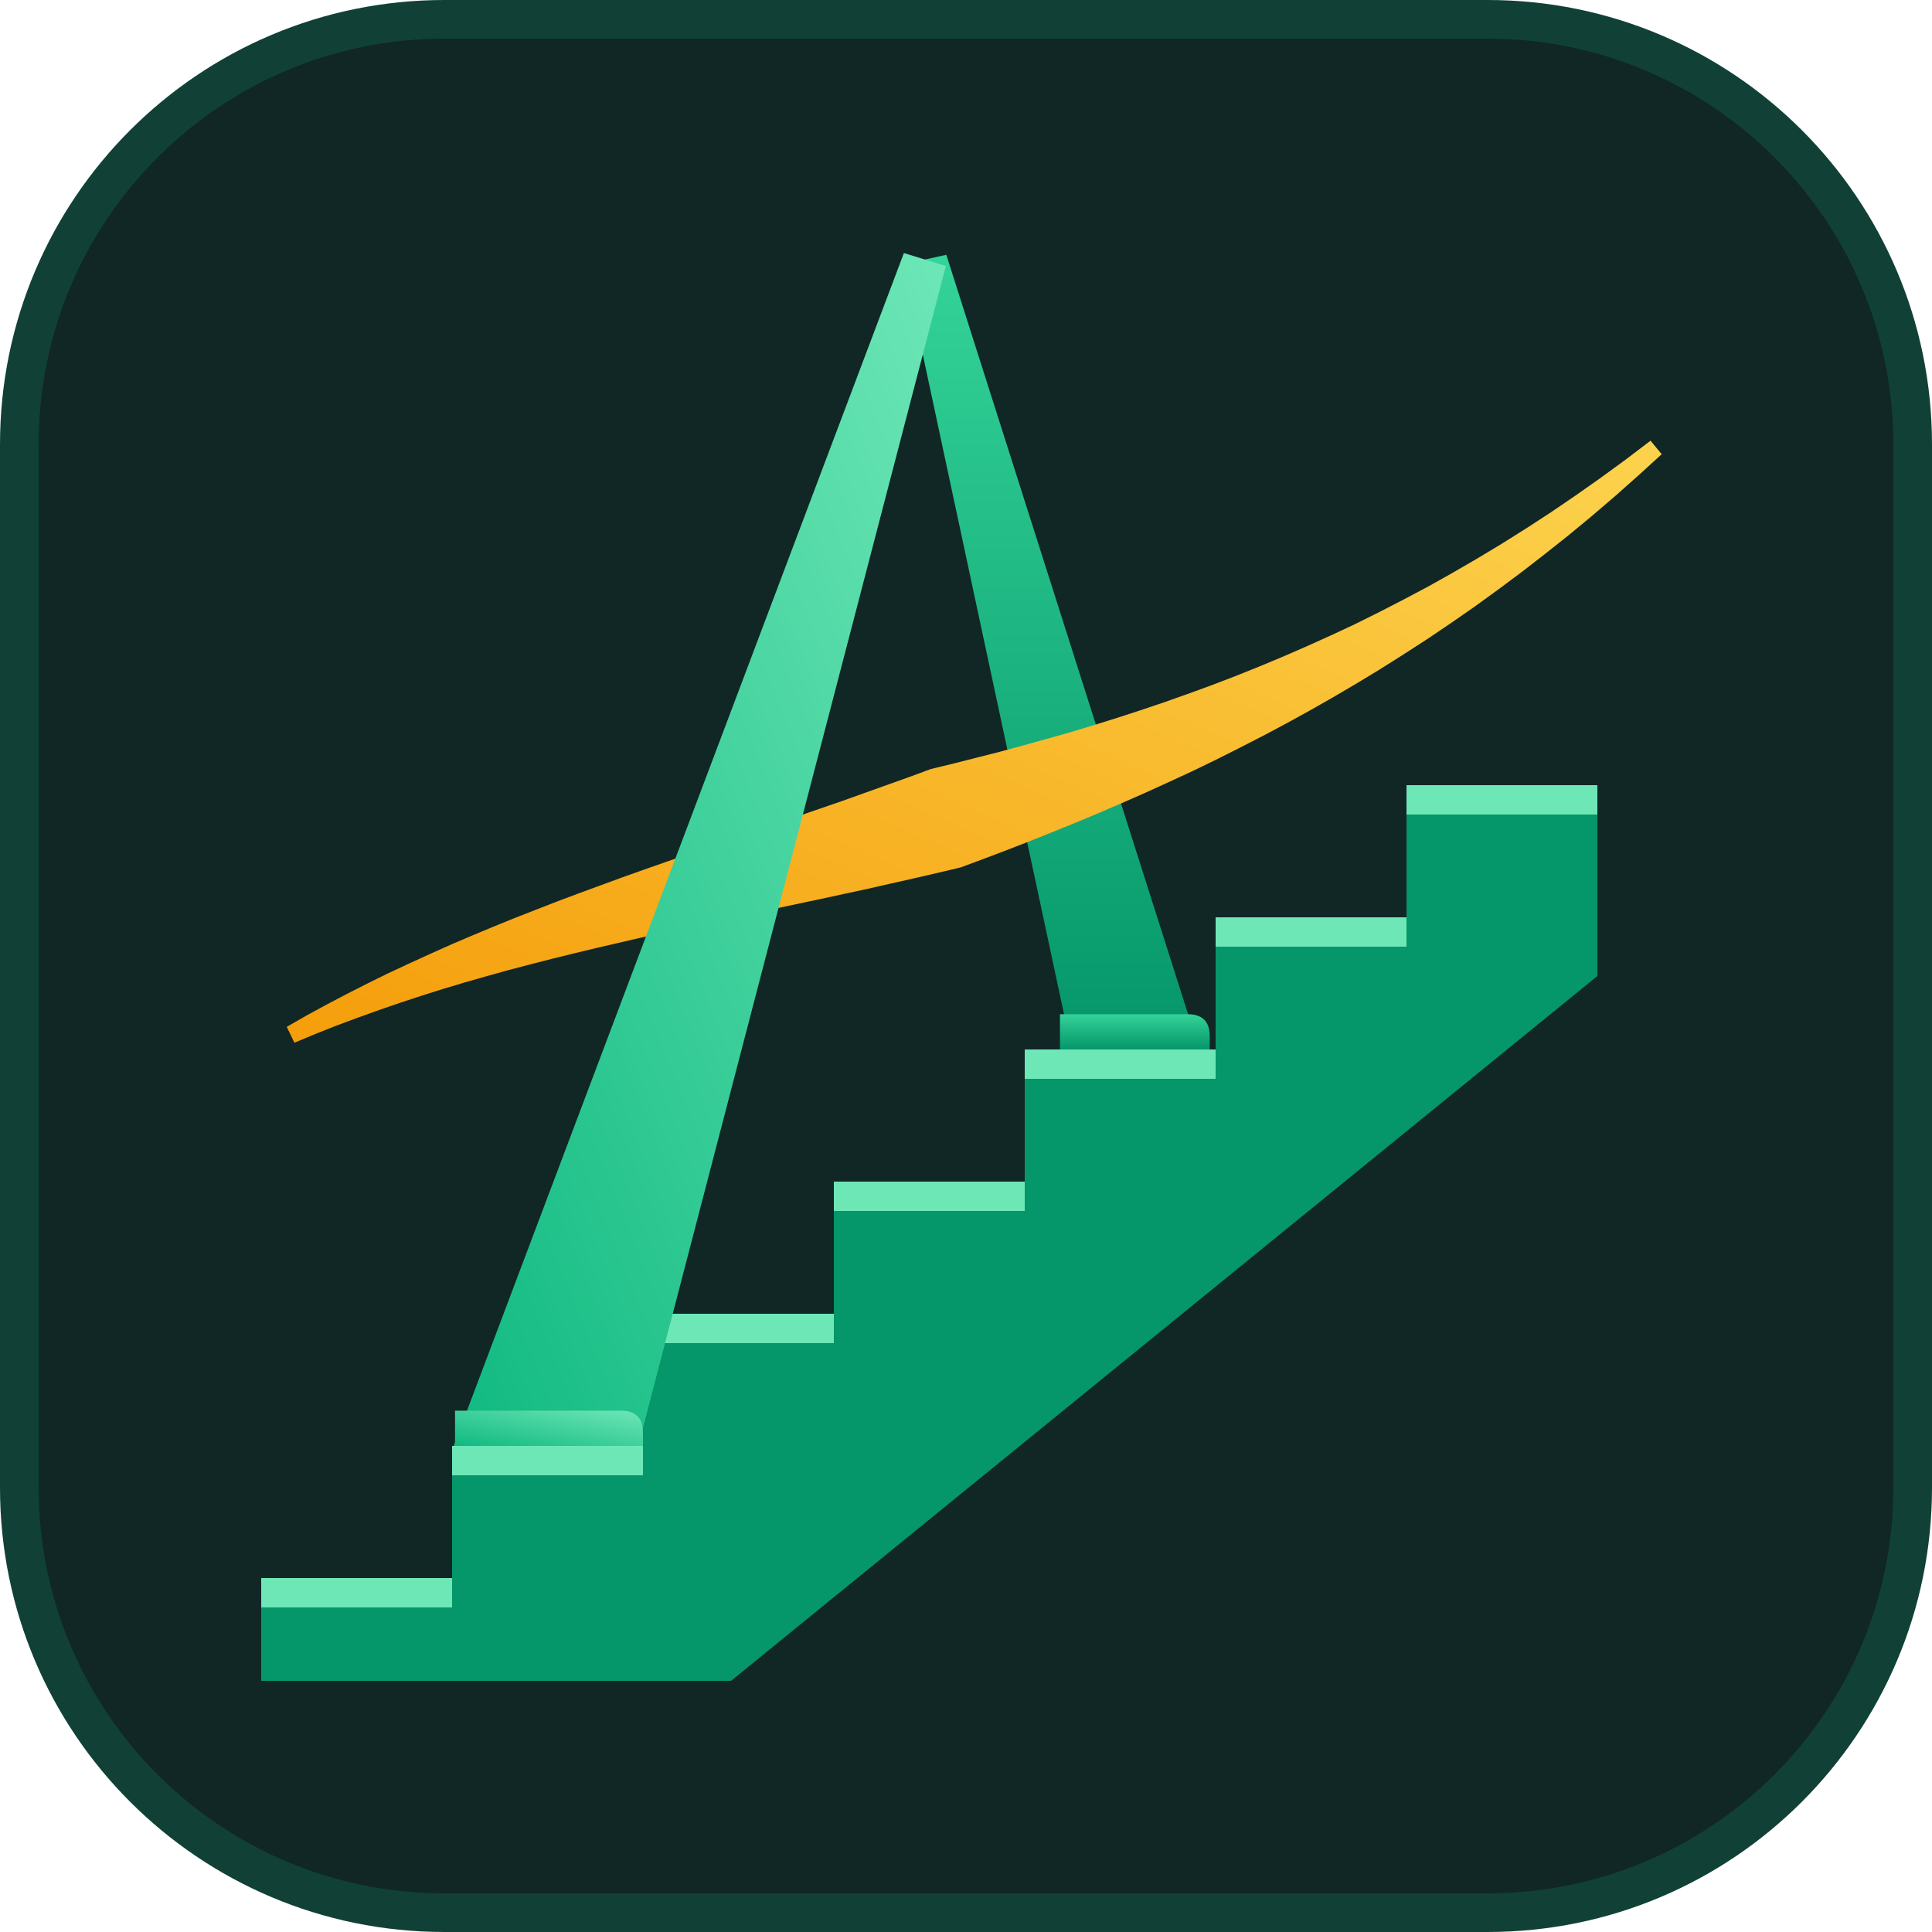
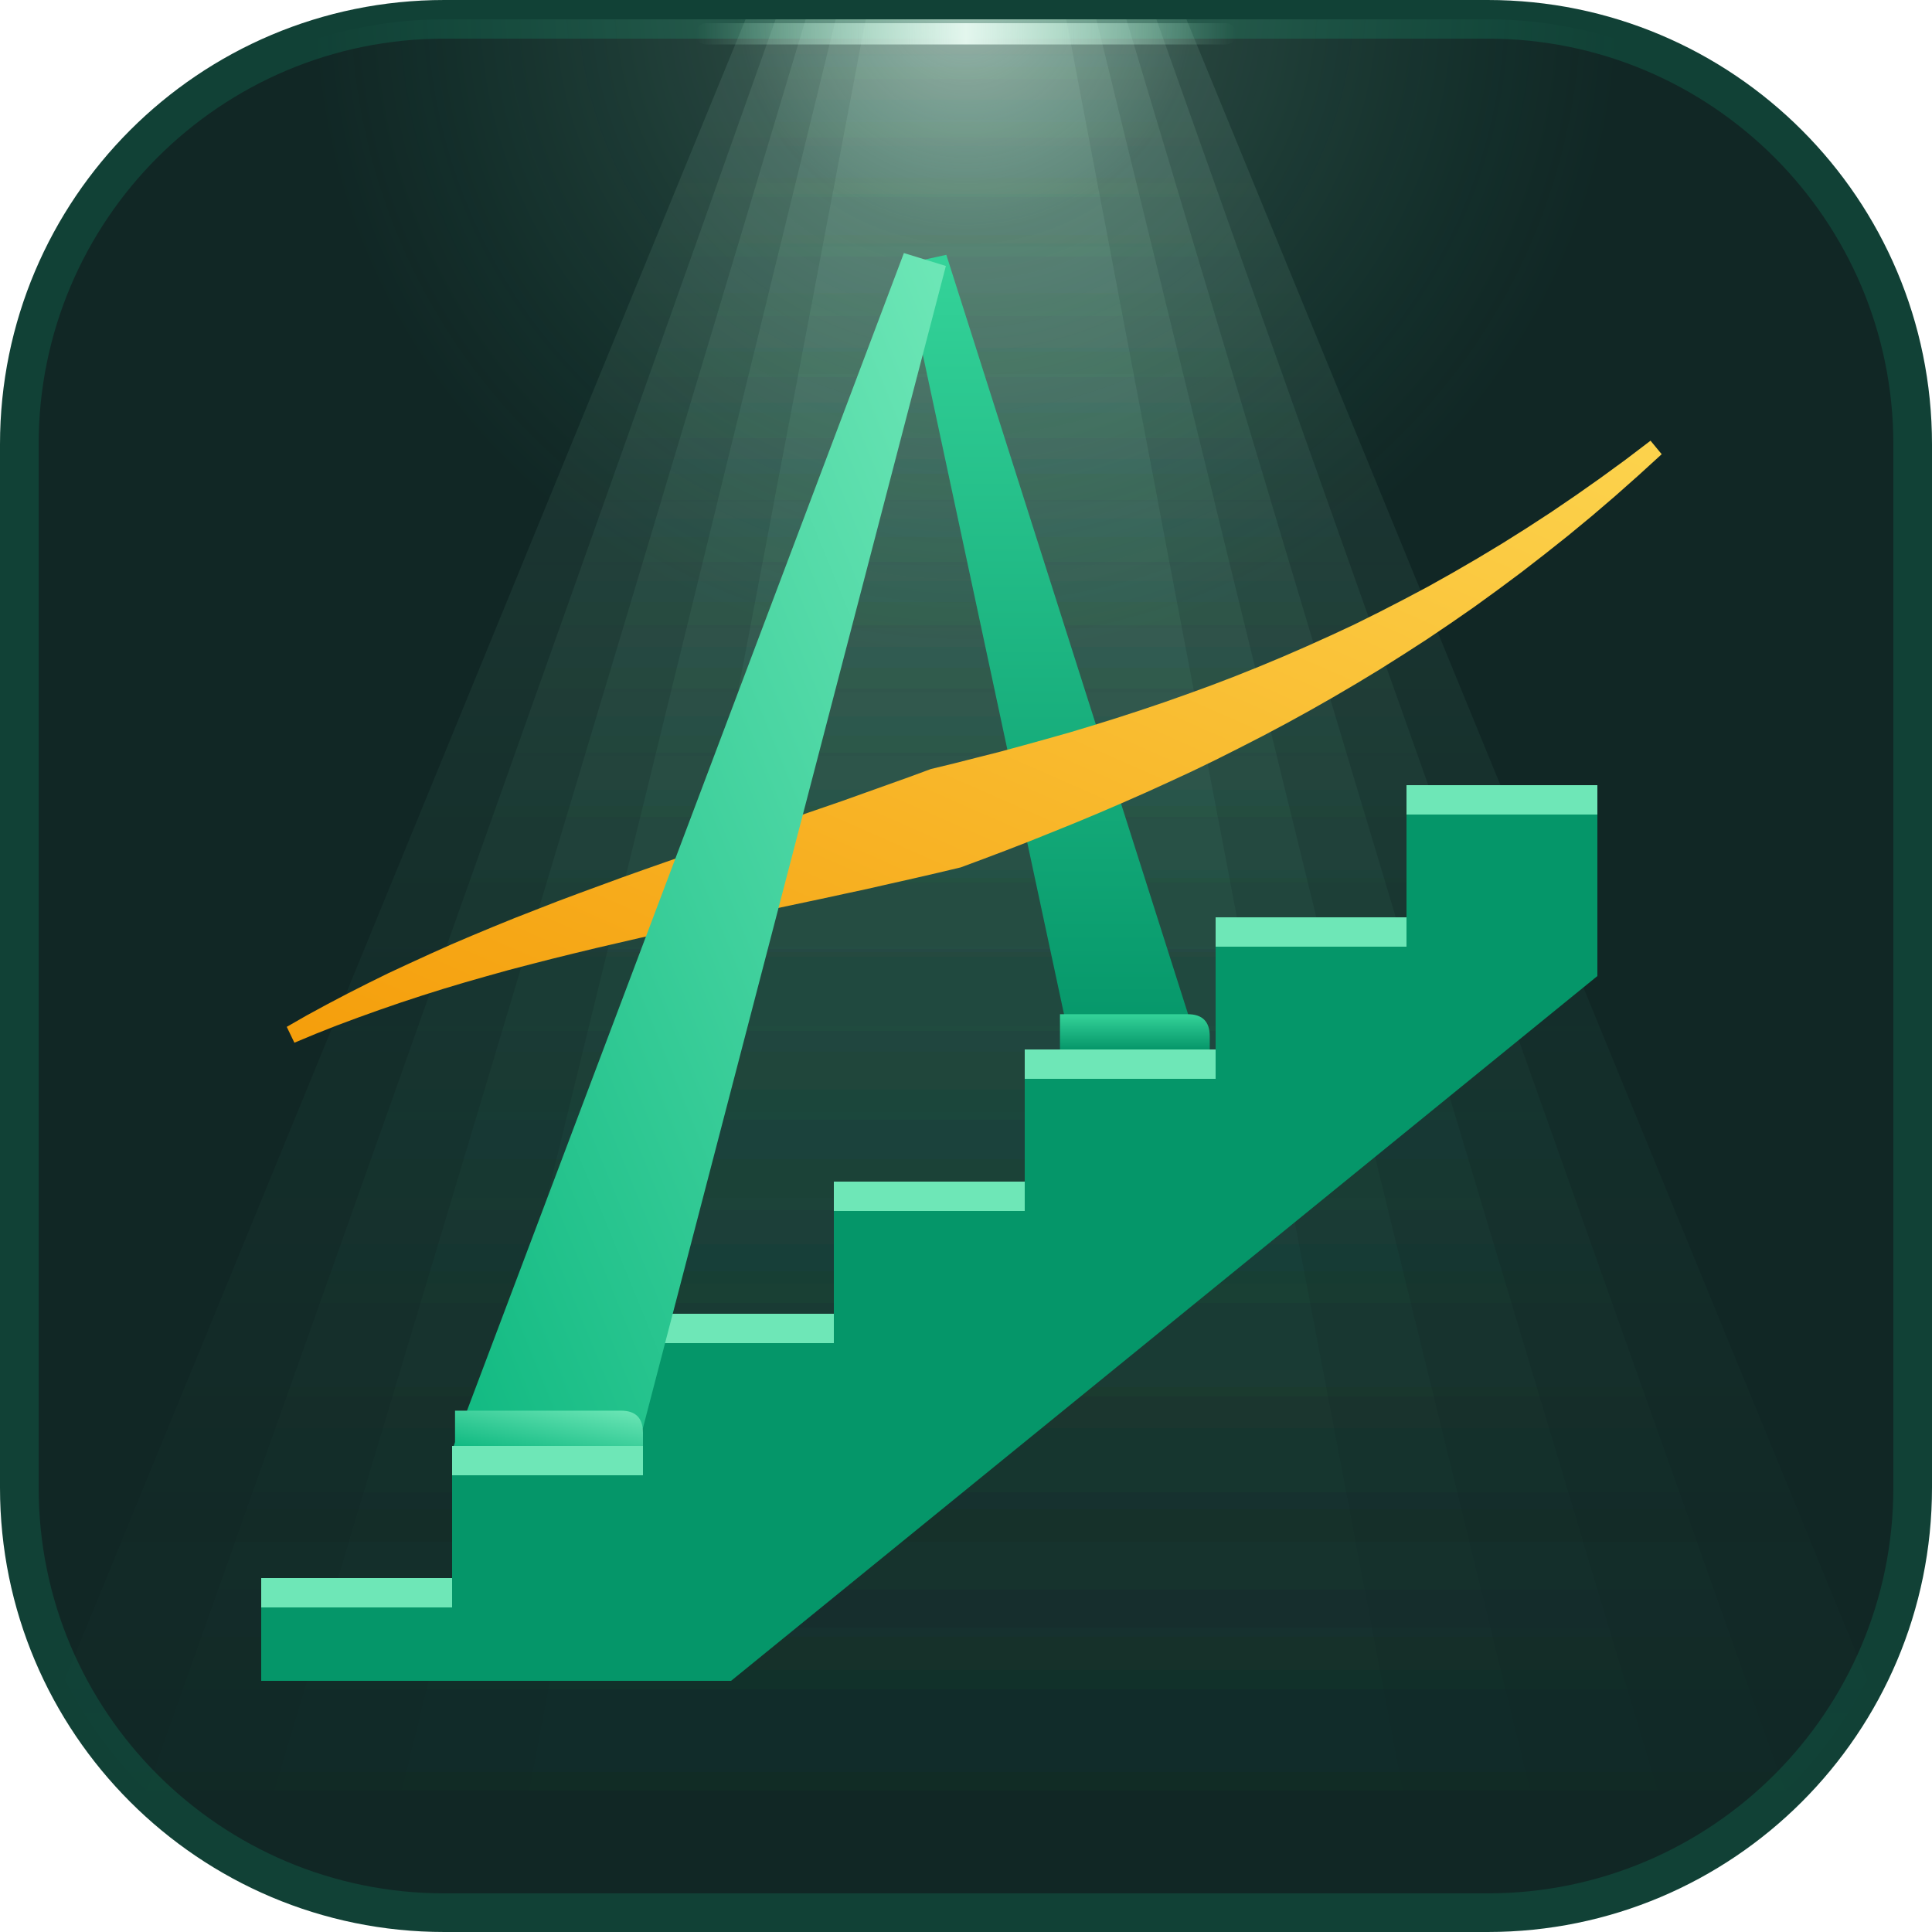
<svg xmlns="http://www.w3.org/2000/svg" viewBox="0 0 100 100" width="100" height="100">
  <defs>
    <linearGradient id="g" x1="0" y1="1" x2="1" y2="0">
      <stop offset="0" stop-color="#10B981" />
      <stop offset="1" stop-color="#6EE7B7" />
    </linearGradient>
    <linearGradient id="g2" x1="0" y1="0" x2="0" y2="1">
      <stop offset="0" stop-color="#34D399" />
      <stop offset="1" stop-color="#059669" />
    </linearGradient>
    <linearGradient id="s" x1="0" y1="1" x2="1" y2="0">
      <stop offset="0" stop-color="#F59E0B" />
      <stop offset="1" stop-color="#FCD34D" />
    </linearGradient>
+     <clipPath id="clip">
+       <rect x="1" y="1" width="98" height="98" rx="22" />
+     </clipPath>
+     <linearGradient id="beam" x1="0" y1="0" x2="0" y2="1">
+       <stop offset="0" stop-color="#D1FAE5" stop-opacity=".10" />
+       <stop offset=".5" stop-color="#6EE7B7" stop-opacity=".04" />
+       <stop offset=".95" stop-color="#34D399" stop-opacity="0" />
+     </linearGradient>
+     <radialGradient id="src" cx="50" cy="0" r="34" gradientUnits="userSpaceOnUse">
+       <stop offset="0" stop-color="#ECFDF5" stop-opacity=".45" />
+       <stop offset=".35" stop-color="#A7F3D0" stop-opacity=".14" />
+       <stop offset="1" stop-color="#34D399" stop-opacity="0" />
+     </radialGradient>
+     <linearGradient id="lamp" x1="0" y1="0" x2="1" y2="0">
+       <stop offset="0" stop-color="#A7F3D0" stop-opacity="0" />
+       <stop offset=".5" stop-color="#ECFDF5" stop-opacity=".9" />
+       <stop offset="1" stop-color="#A7F3D0" stop-opacity="0" />
+     </linearGradient>
  </defs>
  <rect x="1" y="1" width="98" height="98" rx="22" fill="#112725" stroke="#114136" stroke-width="2" />
+   <g clip-path="url(#clip)">
+     <polygon points="45,0 55,0 74,100 26,100" fill="url(#beam)" />
+     <polygon points="43.5,0 56.5,0 81,100 19,100" fill="url(#beam)" />
+     <polygon points="42,0 58,0 88,100 12,100" fill="url(#beam)" />
+     <polygon points="40.5,0 59.5,0 95,100 5,100" fill="url(#beam)" />
+     <polygon points="39,0 61,0 102,100 -2,100" fill="url(#beam)" />
+     <rect x="0" y="0" width="100" height="45" fill="url(#src)" />
+     <rect x="36" y="1.2" width="28" height="1.1" rx=".55" fill="url(#lamp)" />
+   </g>
  <g transform="translate(12 11) scale(0.76)">
    <polygon points="2,93 15,93 15,84 28,84 28,75 41,75 41,66 54,66 54,57 67,57 67,48 80,48 80,39 93,39 93,52 34,100 2,100" fill="#059669" />
    <rect x="2" y="93" width="13" height="2" fill="#6EE7B7" />
    <rect x="15" y="84" width="13" height="2" fill="#6EE7B7" />
    <rect x="28" y="75" width="13" height="2" fill="#6EE7B7" />
    <rect x="41" y="66" width="13" height="2" fill="#6EE7B7" />
    <rect x="54" y="57" width="13" height="2" fill="#6EE7B7" />
    <rect x="67" y="48" width="13" height="2" fill="#6EE7B7" />
    <rect x="80" y="39" width="13" height="2" fill="#6EE7B7" />
    <g fill="url(#g2)">
      <path d="M45.74 3.52 L57.19 57.00 L65.89 57.00 L48.66 2.88 Z" />
      <path d="M56.4 57 V54.6 H65.1 Q66.6 54.6 66.6 56.1 V57 Z" />
    </g>
    <path d="M4.26 56.54 L5.70 55.94 L7.14 55.37 L8.59 54.83 L10.04 54.31 L11.49 53.81 L12.95 53.33 L14.41 52.87 L15.88 52.43 L17.35 52.01 L18.82 51.60 L20.31 51.21 L21.79 50.83 L23.29 50.46 L24.78 50.10 L26.29 49.75 L27.80 49.40 L29.31 49.06 L30.84 48.73 L32.37 48.40 L33.90 48.07 L35.44 47.74 L36.99 47.41 L38.55 47.08 L40.11 46.75 L41.68 46.41 L43.26 46.07 L44.84 45.71 L46.44 45.35 L48.04 44.98 L49.64 44.60 L51.20 44.02 L52.76 43.43 L54.33 42.82 L55.90 42.19 L57.48 41.55 L59.06 40.89 L60.64 40.21 L62.23 39.51 L63.81 38.79 L65.41 38.05 L67.00 37.28 L68.59 36.48 L70.19 35.66 L71.79 34.81 L73.39 33.93 L74.99 33.02 L76.59 32.08 L78.19 31.11 L79.79 30.10 L81.40 29.06 L83.00 27.98 L84.60 26.87 L86.20 25.71 L87.80 24.52 L89.40 23.28 L91.00 22.01 L92.60 20.69 L94.20 19.32 L95.79 17.91 L97.38 16.46 L96.62 15.54 L94.91 16.84 L93.21 18.08 L91.52 19.27 L89.83 20.42 L88.14 21.52 L86.47 22.57 L84.79 23.58 L83.12 24.55 L81.46 25.48 L79.80 26.36 L78.15 27.21 L76.50 28.03 L74.85 28.80 L73.21 29.54 L71.58 30.25 L69.95 30.93 L68.33 31.58 L66.71 32.20 L65.09 32.79 L63.48 33.36 L61.88 33.90 L60.28 34.42 L58.68 34.92 L57.09 35.40 L55.50 35.85 L53.91 36.29 L52.33 36.72 L50.75 37.12 L49.18 37.52 L47.61 37.90 L46.09 38.46 L44.58 39.00 L43.07 39.54 L41.56 40.08 L40.05 40.60 L38.54 41.12 L37.04 41.64 L35.54 42.16 L34.04 42.67 L32.54 43.19 L31.05 43.71 L29.56 44.23 L28.08 44.75 L26.59 45.28 L25.12 45.82 L23.65 46.36 L22.18 46.91 L20.72 47.48 L19.26 48.05 L17.81 48.64 L16.37 49.24 L14.94 49.85 L13.51 50.49 L12.09 51.14 L10.67 51.80 L9.27 52.49 L7.87 53.20 L6.48 53.93 L5.10 54.68 L3.74 55.46 Z" fill="url(#s)" />
    <g fill="url(#g)">
      <path d="M45.77 2.76 L15.11 84.00 L27.68 84.00 L48.63 3.64 Z" />
      <path d="M15.2 84 V81.6 H26.5 Q28 81.6 28 83.1 V84 Z" />
    </g>
  </g>
</svg>
